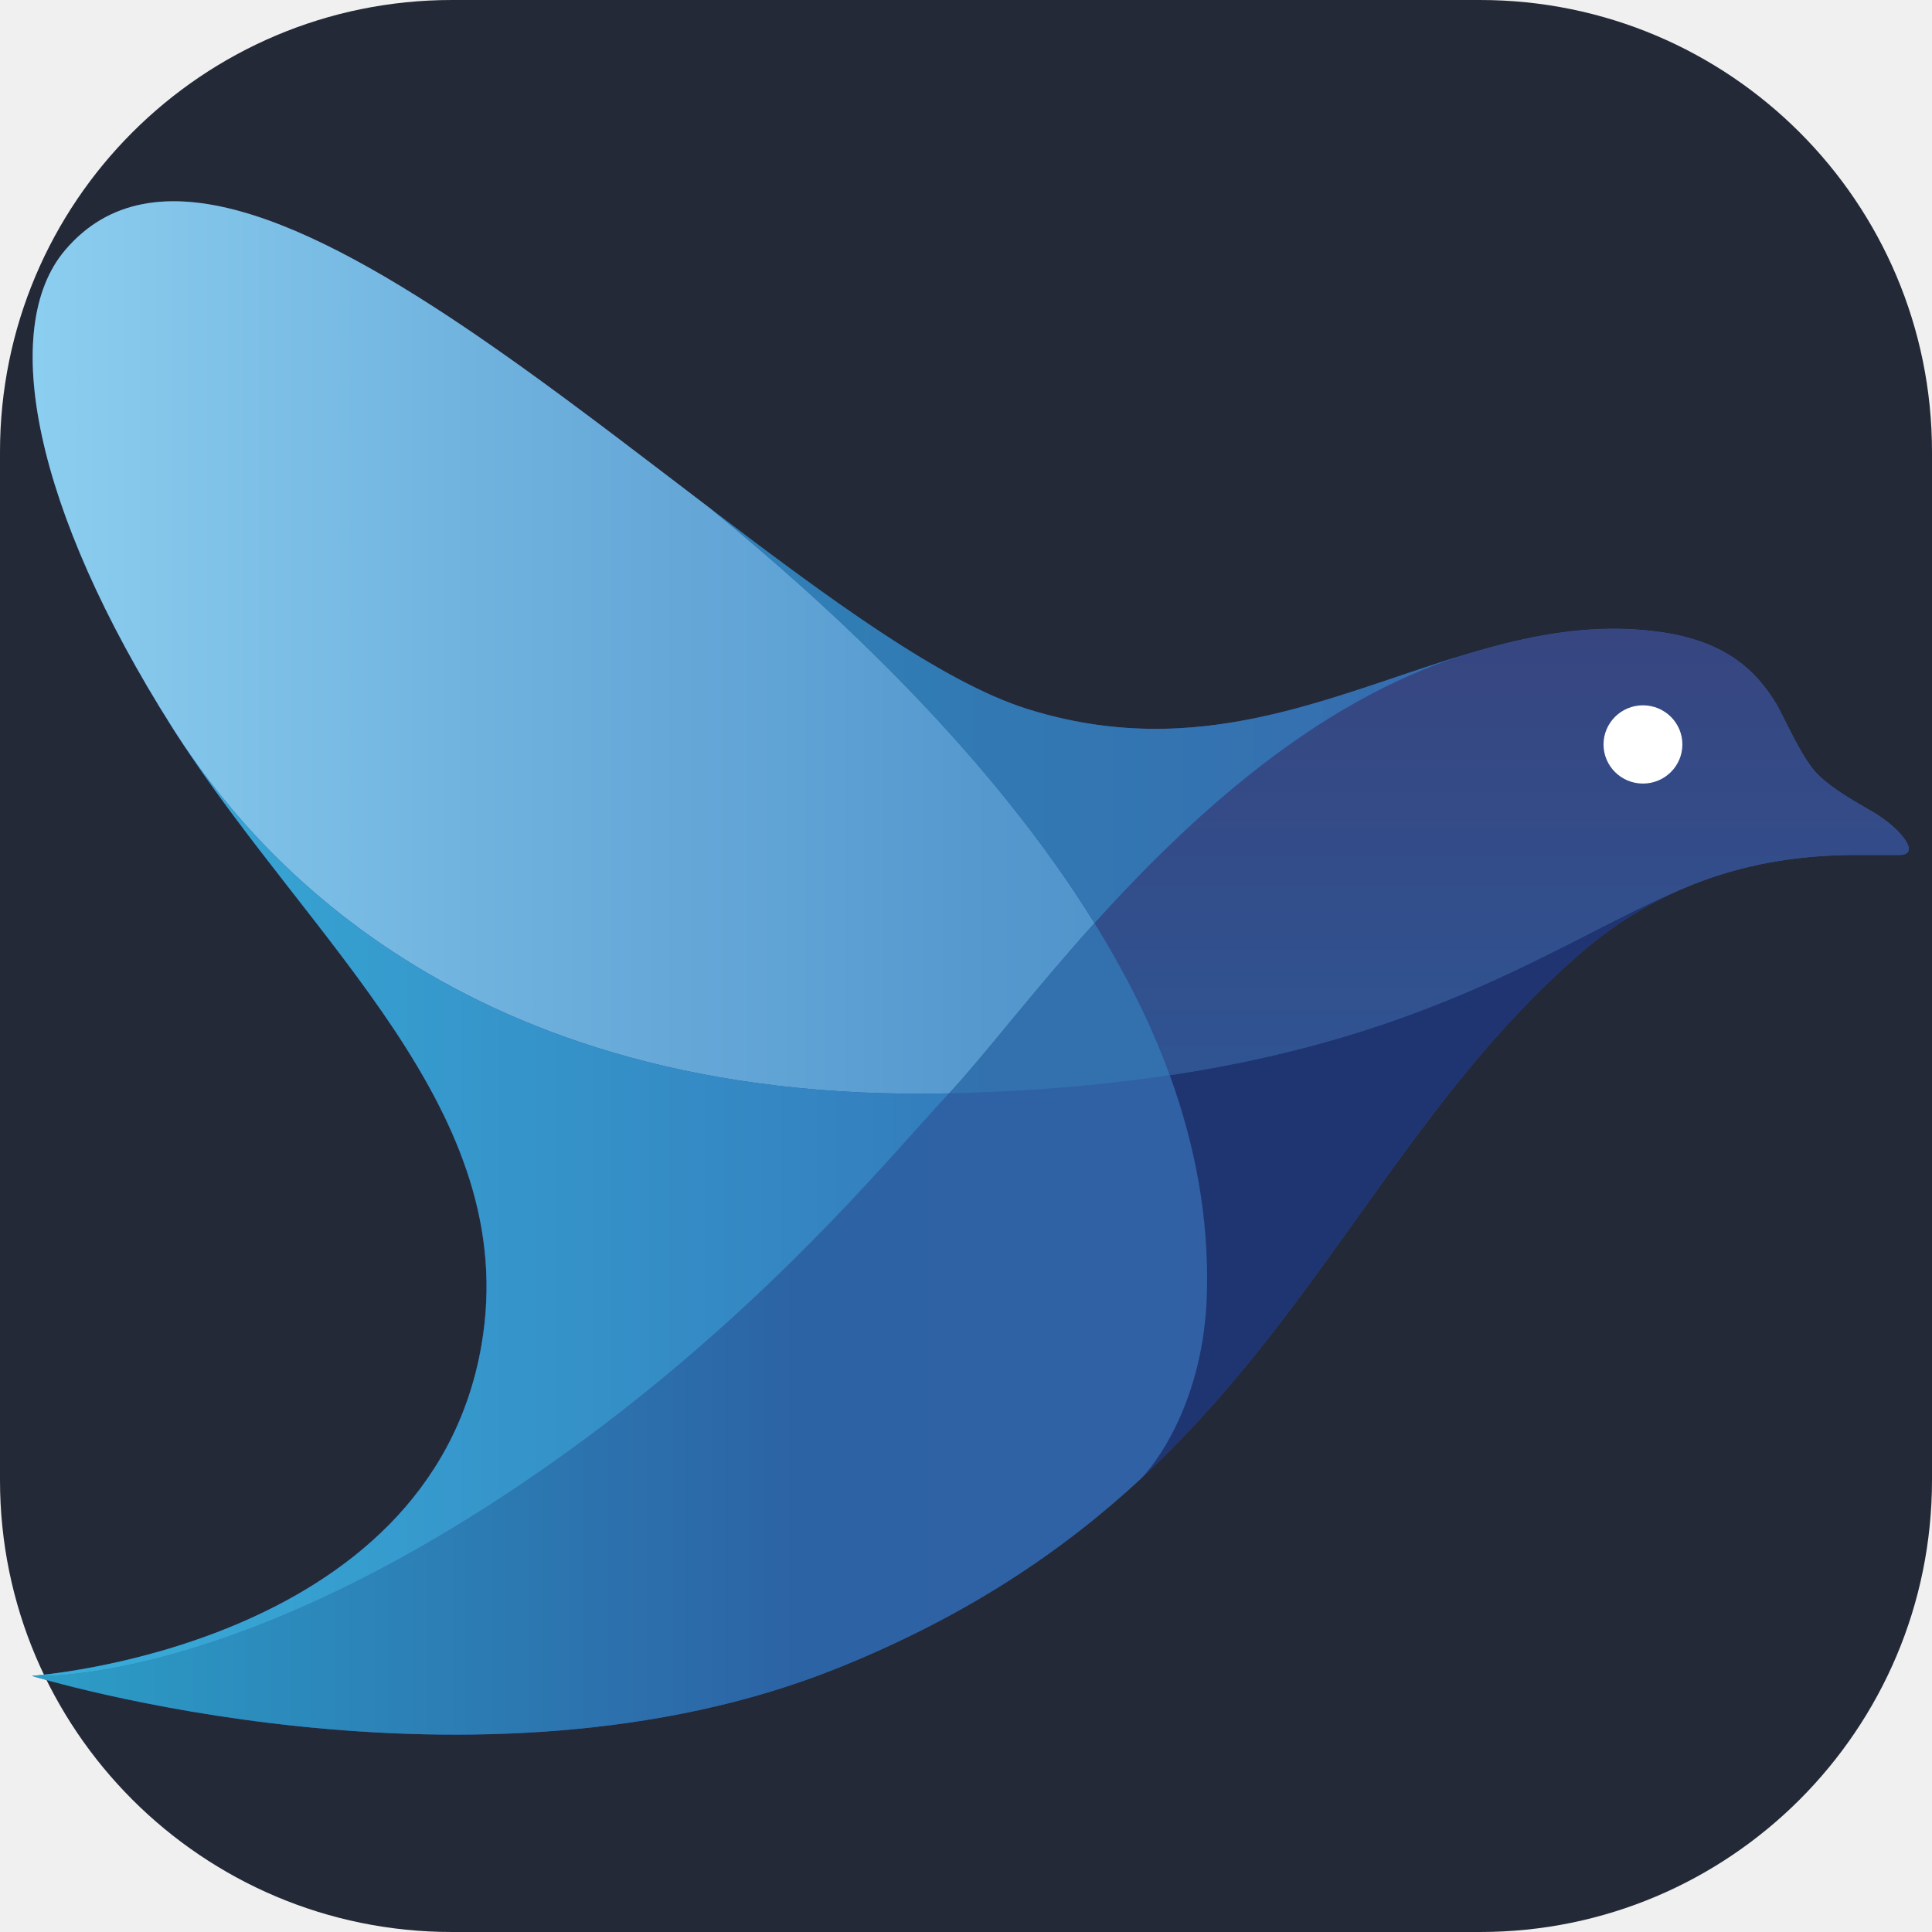
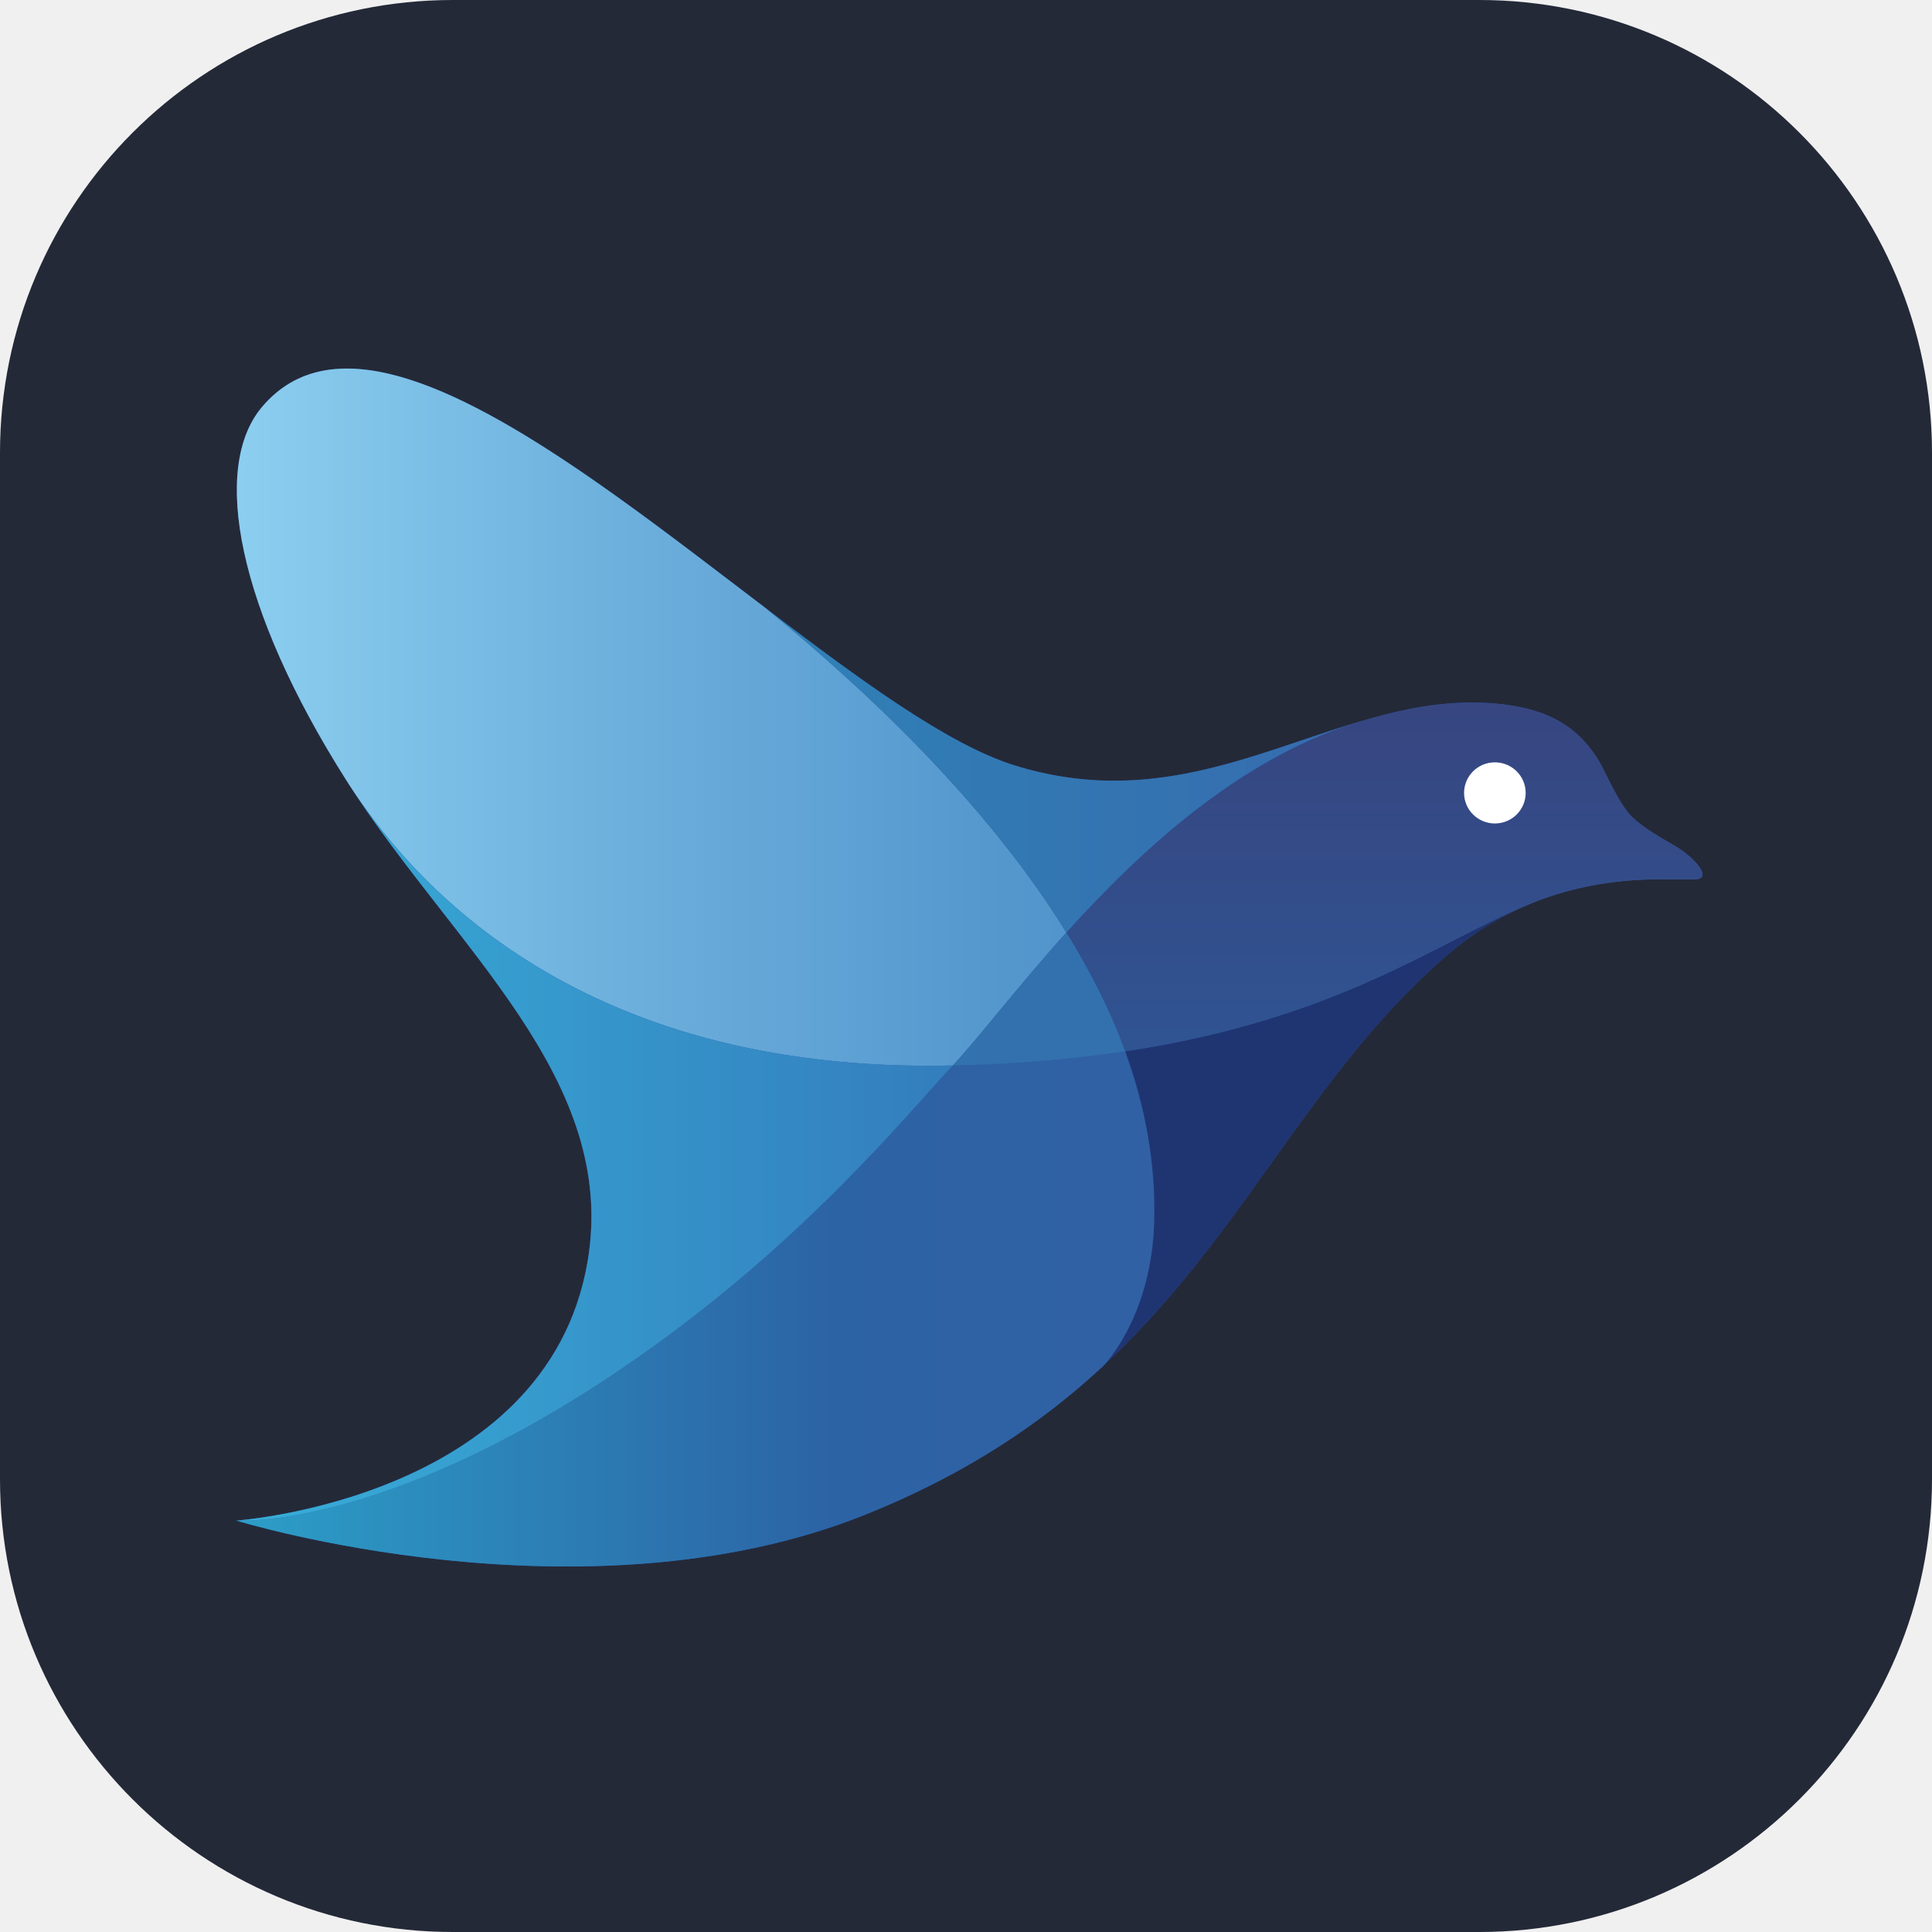
- <svg xmlns="http://www.w3.org/2000/svg" id="fluentd" width="256px" height="256px" viewBox="0 0 1274 1274" version="1.1">
-   <style type="text/css">
-     .st0{fill:url(#fluentd_SVGID_1_);}
- 	.st1{fill:url(#fluentd_SVGID_2_);}
- 	.st2{fill:url(#fluentd_SVGID_3_);}
- 	.st3{fill:url(#fluentd_SVGID_4_);}
- 	.st4{fill:url(#fluentd_SVGID_5_);}
- 	.st5{fill:url(#fluentd_SVGID_6_);}
- 	.st6{fill:url(#fluentd_SVGID_7_);}
- 	.st7{fill:url(#fluentd_SVGID_8_);}
- 	.st8{fill:#FFFFFF;}
- 
-     #fluentd .fluentd-bg {
-         fill: #242938;
-     }
- 
+ <svg xmlns="http://www.w3.org/2000/svg" width="256" height="256" viewBox="0 0 256 256" fill="none">
+   <style>
+     .fluentd-auto-bg { fill: #242938; }
    @media (prefers-color-scheme: light) {
-         #fluentd .fluentd-bg {
-             fill: #F4F2ED;
-         }
+       .fluentd-auto-bg { fill: #F4F2ED; }
    }
  </style>
-   <g>
-     <rect class="fluentd-bg" x="0" y="0" width="1274" height="1274" rx="298" fill="#242938" />
-     <g transform="translate(0, 113.5)">
+   <rect width="256" height="256" rx="60" fill="#242938" class="fluentd-auto-bg" />
+   <g transform="translate(28 45.8179) scale(0.1569859)">
+     <g fill="#000000">
      <g>
-         <g>
-           <linearGradient id="fluentd_SVGID_1_" gradientUnits="userSpaceOnUse" x1="21" y1="1105.209" x2="1258.699" y2="1105.209" gradientTransform="matrix(1 0 0 -1 0 1630)">
-             <stop offset="0" style="stop-color:#2A59A2" />
-             <stop offset="1" style="stop-color:#2A59A2" />
-           </linearGradient>
-           <path class="st0" d="M1252.1,450.3c-6.5,0-16.5,0-22.1,0c-40.2-0.5-117.3,3.8-187.2,64.2c-166.9,144.5-205,357.2-490.6,472 C314.3,1082.1,21,991.6,21,991.6s261.7-18.2,296.4-217.9c27.1-156.2-115-267.1-204.2-408C22.5,222.2-0.8,103,42.9,51.5 C166.8-94.8,508,300.7,677.4,354c165.8,52.1,277.7-68.9,415-51.1c43.8,5.6,65.2,24.5,79.4,48.6c4.8,8.1,16.6,35.7,27.1,45.9 c10.3,10,24,17.4,36.8,24.9C1252,431.9,1268.1,450.3,1252.1,450.3z" />
-           <linearGradient id="fluentd_SVGID_2_" gradientUnits="userSpaceOnUse" x1="-28.976" y1="1316.528" x2="1280.142" y2="1316.528" gradientTransform="matrix(1 0 0 -1 0 1630)">
-             <stop offset="0" style="stop-color:#91D3F2" />
-             <stop offset="0.266" style="stop-color:#6FB2DE" />
-             <stop offset="0.521" style="stop-color:#5598CE" />
-             <stop offset="0.673" style="stop-color:#4B8FC8" />
-           </linearGradient>
-           <path class="st1" d="M468,221.5c-41-31.2-83.3-63.9-124.9-93.7l0,0c-9.4-6.7-18.8-13.3-28.1-19.7l0,0 C203.5,31.8,100.1-16,42.9,51.5C-0.8,103,22.5,222.2,113.3,365.7c0.9,1.5,1.9,2.9,2.8,4.4c47.3,73.2,184.5,244.7,509.7,237.4 c21.4-22.7,53.9-65.6,95.9-112.3C653.6,385.1,551,289.1,468,221.5z" />
-           <linearGradient id="fluentd_SVGID_3_" gradientUnits="userSpaceOnUse" x1="21.1" y1="817.074" x2="1267.834" y2="817.074" gradientTransform="matrix(1 0 0 -1 0 1630)">
-             <stop offset="0" style="stop-color:#2C9EC7" />
-             <stop offset="0.404" style="stop-color:#2C63A5" />
-             <stop offset="1" style="stop-color:#395DA1" />
-           </linearGradient>
-           <path class="st2" d="M795.8,738.9c1.3-48.8-7.6-96.9-24.5-143.4c-42.7,6.4-90.8,10.8-145.5,12C586,649.8,495.1,762.8,344.5,864.6 c-200.5,135.6-323.4,127-323.4,127s293.4,90.5,531.2-5.1c85.3-34.3,148.6-77.3,199.8-124.7C760.5,853.8,794,812,795.8,738.9z" />
-           <linearGradient id="fluentd_SVGID_4_" gradientUnits="userSpaceOnUse" x1="21.079" y1="1078.65" x2="1267.813" y2="1078.65" gradientTransform="matrix(1 0 0 -1 0 1630)">
-             <stop offset="0" style="stop-color:#4FAAC4" />
-             <stop offset="0.002" style="stop-color:#2F75B1" />
-             <stop offset="1" style="stop-color:#356EAC" />
-           </linearGradient>
-           <path class="st3" d="M721.8,495.2c-42,46.6-74.6,89.6-95.9,112.3c54.8-1.2,102.9-5.6,145.5-12c-5-13.9-10.8-27.6-17.2-41.1 C744.6,534.3,733.7,514.5,721.8,495.2z" />
-           <linearGradient id="fluentd_SVGID_5_" gradientUnits="userSpaceOnUse" x1="468" y1="1271.65" x2="1274.984" y2="1271.65" gradientTransform="matrix(1 0 0 -1 0 1630)">
-             <stop offset="0" style="stop-color:#4FAAC4" />
-             <stop offset="0.002" style="stop-color:#2F81B6" />
-             <stop offset="1" style="stop-color:#3B5EA9" />
-           </linearGradient>
-           <path class="st4" d="M965.6,318.3c-87.8,26.6-175.5,71.1-288.2,35.7c-55.8-17.5-130.3-72.2-209.4-132.5 c83,67.6,185.6,163.5,253.8,273.7C784,426.3,867,349.3,965.6,318.3z" />
-           <linearGradient id="fluentd_SVGID_6_" gradientUnits="userSpaceOnUse" x1="467.968" y1="962.7" x2="1274.952" y2="962.7" gradientTransform="matrix(1 0 0 -1 0 1630)">
-             <stop offset="0" style="stop-color:#4FAAC4" />
-             <stop offset="0.002" style="stop-color:#1E3773" />
-             <stop offset="1" style="stop-color:#203370" />
-           </linearGradient>
-           <path class="st5" d="M771.4,595.5c16.9,46.5,25.8,94.6,24.5,143.4c-1.9,73-35.4,114.8-43.8,122.9 c120.1-111.1,173.8-246,290.8-347.3c21.8-18.8,44.2-32.2,66.1-41.7h-0.1C1032.2,505,949,568.7,771.4,595.5z" />
-           <linearGradient id="fluentd_SVGID_7_" gradientUnits="userSpaceOnUse" x1="990.251" y1="895.298" x2="990.251" y2="1337.814" gradientTransform="matrix(1 0 0 -1 0 1630)">
-             <stop offset="0" style="stop-color:#4FAAC4" />
-             <stop offset="0.002" style="stop-color:#2C5A9A" />
-             <stop offset="1" style="stop-color:#374580" />
-           </linearGradient>
-           <path class="st6" d="M1252.1,450.3c16,0-0.1-18.4-16.3-27.9c-12.8-7.6-26.5-15-36.8-24.9c-10.6-10.2-22.4-37.9-27.1-45.9 c-14.3-24.2-35.6-43-79.4-48.6c-44-5.7-85.4,2.9-126.8,15.4c-98.6,31-181.7,108-243.9,176.9c11.9,19.3,22.9,39,32.4,59.1 c6.4,13.6,12.2,27.3,17.2,41.1c177.7-26.8,260.8-90.5,337.5-122.7h0.1c48.3-21,93.5-22.9,121.1-22.5 C1235.7,450.3,1245.7,450.3,1252.1,450.3z" />
-           <linearGradient id="fluentd_SVGID_8_" gradientUnits="userSpaceOnUse" x1="-113.505" y1="949.096" x2="804.828" y2="949.096" gradientTransform="matrix(1 0 0 -1 0 1630)">
-             <stop offset="0.112" style="stop-color:#38B1DA" />
-             <stop offset="1" style="stop-color:#326FB5" />
-           </linearGradient>
-           <path class="st7" d="M344.5,864.6C495.1,762.8,586,649.8,625.8,607.5c-325.2,7.3-462.4-164.2-509.7-237.4 C205.4,509,344.3,619.2,317.5,773.7C282.8,973.4,21.1,991.6,21.1,991.6S144,1000.2,344.5,864.6z" />
-           <ellipse class="st8" cx="1083.4" cy="377.4" rx="26" ry="25.8" />
-         </g>
+         <linearGradient id="fluentd-auto-dark-fluentd_SVGID_1_" gradientUnits="userSpaceOnUse" x1="21" y1="1105.209" x2="1258.699" y2="1105.209" gradientTransform="matrix(1 0 0 -1 0 1630)">
+           <stop offset="0" style="stop-color:#2A59A2" />
+           <stop offset="1" style="stop-color:#2A59A2" />
+         </linearGradient>
+         <path d="M1252.1,450.3c-6.5,0-16.5,0-22.1,0c-40.2-0.5-117.3,3.8-187.2,64.2c-166.9,144.5-205,357.2-490.6,472 C314.3,1082.1,21,991.6,21,991.6s261.7-18.2,296.4-217.9c27.1-156.2-115-267.1-204.2-408C22.5,222.2-0.8,103,42.9,51.5 C166.8-94.8,508,300.7,677.4,354c165.8,52.1,277.7-68.9,415-51.1c43.8,5.6,65.2,24.5,79.4,48.6c4.8,8.1,16.6,35.7,27.1,45.9 c10.3,10,24,17.4,36.8,24.9C1252,431.9,1268.1,450.3,1252.1,450.3z" fill="url(#fluentd-auto-dark-fluentd_SVGID_1_)" />
+         <linearGradient id="fluentd-auto-dark-fluentd_SVGID_2_" gradientUnits="userSpaceOnUse" x1="-28.976" y1="1316.528" x2="1280.142" y2="1316.528" gradientTransform="matrix(1 0 0 -1 0 1630)">
+           <stop offset="0" style="stop-color:#91D3F2" />
+           <stop offset="0.266" style="stop-color:#6FB2DE" />
+           <stop offset="0.521" style="stop-color:#5598CE" />
+           <stop offset="0.673" style="stop-color:#4B8FC8" />
+         </linearGradient>
+         <path d="M468,221.5c-41-31.2-83.3-63.9-124.9-93.7l0,0c-9.4-6.7-18.8-13.3-28.1-19.7l0,0 C203.5,31.8,100.1-16,42.9,51.5C-0.8,103,22.5,222.2,113.3,365.7c0.9,1.5,1.9,2.9,2.8,4.4c47.3,73.2,184.5,244.7,509.7,237.4 c21.4-22.7,53.9-65.6,95.9-112.3C653.6,385.1,551,289.1,468,221.5z" fill="url(#fluentd-auto-dark-fluentd_SVGID_2_)" />
+         <linearGradient id="fluentd-auto-dark-fluentd_SVGID_3_" gradientUnits="userSpaceOnUse" x1="21.1" y1="817.074" x2="1267.834" y2="817.074" gradientTransform="matrix(1 0 0 -1 0 1630)">
+           <stop offset="0" style="stop-color:#2C9EC7" />
+           <stop offset="0.404" style="stop-color:#2C63A5" />
+           <stop offset="1" style="stop-color:#395DA1" />
+         </linearGradient>
+         <path d="M795.8,738.9c1.3-48.8-7.6-96.9-24.5-143.4c-42.7,6.4-90.8,10.8-145.5,12C586,649.8,495.1,762.8,344.5,864.6 c-200.5,135.6-323.4,127-323.4,127s293.4,90.5,531.2-5.1c85.3-34.3,148.6-77.3,199.8-124.7C760.5,853.8,794,812,795.8,738.9z" fill="url(#fluentd-auto-dark-fluentd_SVGID_3_)" />
+         <linearGradient id="fluentd-auto-dark-fluentd_SVGID_4_" gradientUnits="userSpaceOnUse" x1="21.079" y1="1078.65" x2="1267.813" y2="1078.65" gradientTransform="matrix(1 0 0 -1 0 1630)">
+           <stop offset="0" style="stop-color:#4FAAC4" />
+           <stop offset="0.002" style="stop-color:#2F75B1" />
+           <stop offset="1" style="stop-color:#356EAC" />
+         </linearGradient>
+         <path d="M721.8,495.2c-42,46.6-74.6,89.6-95.9,112.3c54.8-1.2,102.9-5.6,145.5-12c-5-13.9-10.8-27.6-17.2-41.1 C744.6,534.3,733.7,514.5,721.8,495.2z" fill="url(#fluentd-auto-dark-fluentd_SVGID_4_)" />
+         <linearGradient id="fluentd-auto-dark-fluentd_SVGID_5_" gradientUnits="userSpaceOnUse" x1="468" y1="1271.65" x2="1274.984" y2="1271.65" gradientTransform="matrix(1 0 0 -1 0 1630)">
+           <stop offset="0" style="stop-color:#4FAAC4" />
+           <stop offset="0.002" style="stop-color:#2F81B6" />
+           <stop offset="1" style="stop-color:#3B5EA9" />
+         </linearGradient>
+         <path d="M965.6,318.3c-87.8,26.6-175.5,71.1-288.2,35.7c-55.8-17.5-130.3-72.2-209.4-132.5 c83,67.6,185.6,163.5,253.8,273.7C784,426.3,867,349.3,965.6,318.3z" fill="url(#fluentd-auto-dark-fluentd_SVGID_5_)" />
+         <linearGradient id="fluentd-auto-dark-fluentd_SVGID_6_" gradientUnits="userSpaceOnUse" x1="467.968" y1="962.7" x2="1274.952" y2="962.7" gradientTransform="matrix(1 0 0 -1 0 1630)">
+           <stop offset="0" style="stop-color:#4FAAC4" />
+           <stop offset="0.002" style="stop-color:#1E3773" />
+           <stop offset="1" style="stop-color:#203370" />
+         </linearGradient>
+         <path d="M771.4,595.5c16.9,46.5,25.8,94.6,24.5,143.4c-1.9,73-35.4,114.8-43.8,122.9 c120.1-111.1,173.8-246,290.8-347.3c21.8-18.8,44.2-32.2,66.1-41.7h-0.1C1032.2,505,949,568.7,771.4,595.5z" fill="url(#fluentd-auto-dark-fluentd_SVGID_6_)" />
+         <linearGradient id="fluentd-auto-dark-fluentd_SVGID_7_" gradientUnits="userSpaceOnUse" x1="990.251" y1="895.298" x2="990.251" y2="1337.814" gradientTransform="matrix(1 0 0 -1 0 1630)">
+           <stop offset="0" style="stop-color:#4FAAC4" />
+           <stop offset="0.002" style="stop-color:#2C5A9A" />
+           <stop offset="1" style="stop-color:#374580" />
+         </linearGradient>
+         <path d="M1252.1,450.3c16,0-0.1-18.4-16.3-27.9c-12.8-7.6-26.5-15-36.8-24.9c-10.6-10.2-22.4-37.9-27.1-45.9 c-14.3-24.2-35.6-43-79.4-48.6c-44-5.7-85.4,2.9-126.8,15.4c-98.6,31-181.7,108-243.9,176.9c11.9,19.3,22.9,39,32.4,59.1 c6.4,13.6,12.2,27.3,17.2,41.1c177.7-26.8,260.8-90.5,337.5-122.7h0.1c48.3-21,93.5-22.9,121.1-22.5 C1235.7,450.3,1245.7,450.3,1252.1,450.3z" fill="url(#fluentd-auto-dark-fluentd_SVGID_7_)" />
+         <linearGradient id="fluentd-auto-dark-fluentd_SVGID_8_" gradientUnits="userSpaceOnUse" x1="-113.505" y1="949.096" x2="804.828" y2="949.096" gradientTransform="matrix(1 0 0 -1 0 1630)">
+           <stop offset="0.112" style="stop-color:#38B1DA" />
+           <stop offset="1" style="stop-color:#326FB5" />
+         </linearGradient>
+         <path d="M344.5,864.6C495.1,762.8,586,649.8,625.8,607.5c-325.2,7.3-462.4-164.2-509.7-237.4 C205.4,509,344.3,619.2,317.5,773.7C282.8,973.4,21.1,991.6,21.1,991.6S144,1000.2,344.5,864.6z" fill="url(#fluentd-auto-dark-fluentd_SVGID_8_)" />
+         <ellipse cx="1083.4" cy="377.4" rx="26" ry="25.8" fill="#FFFFFF" />
      </g>
    </g>
  </g>
</svg>
